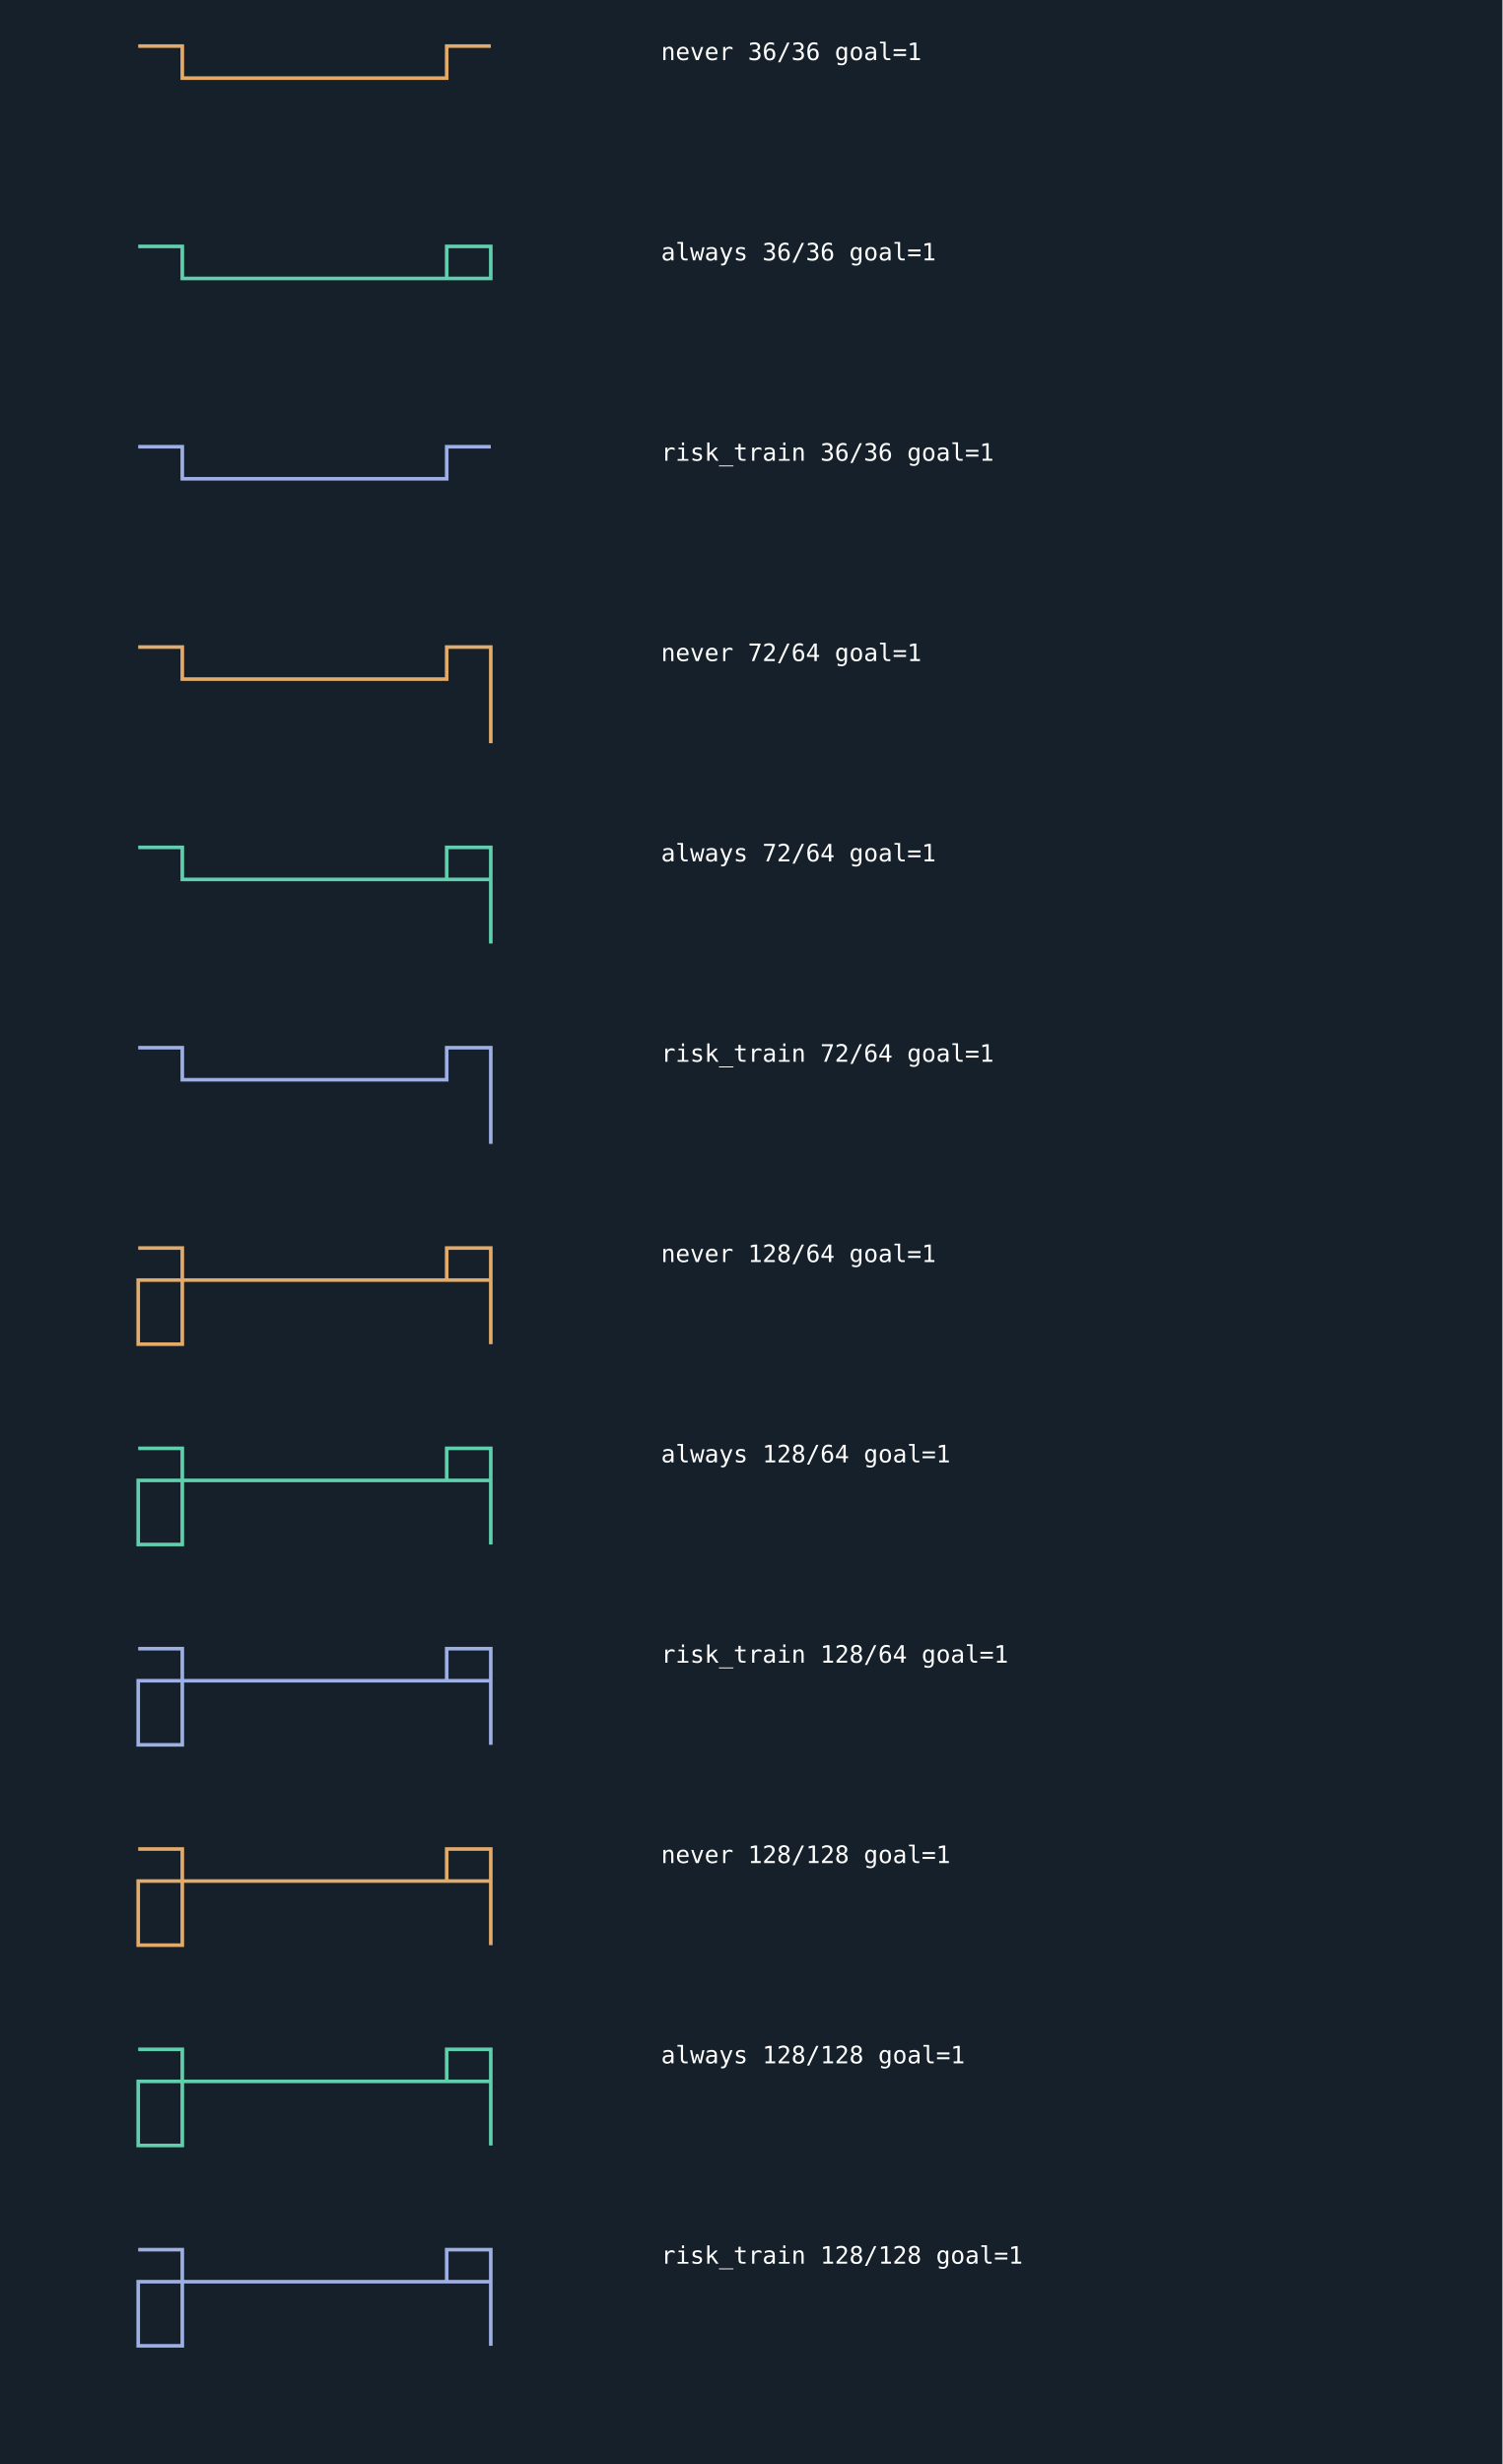
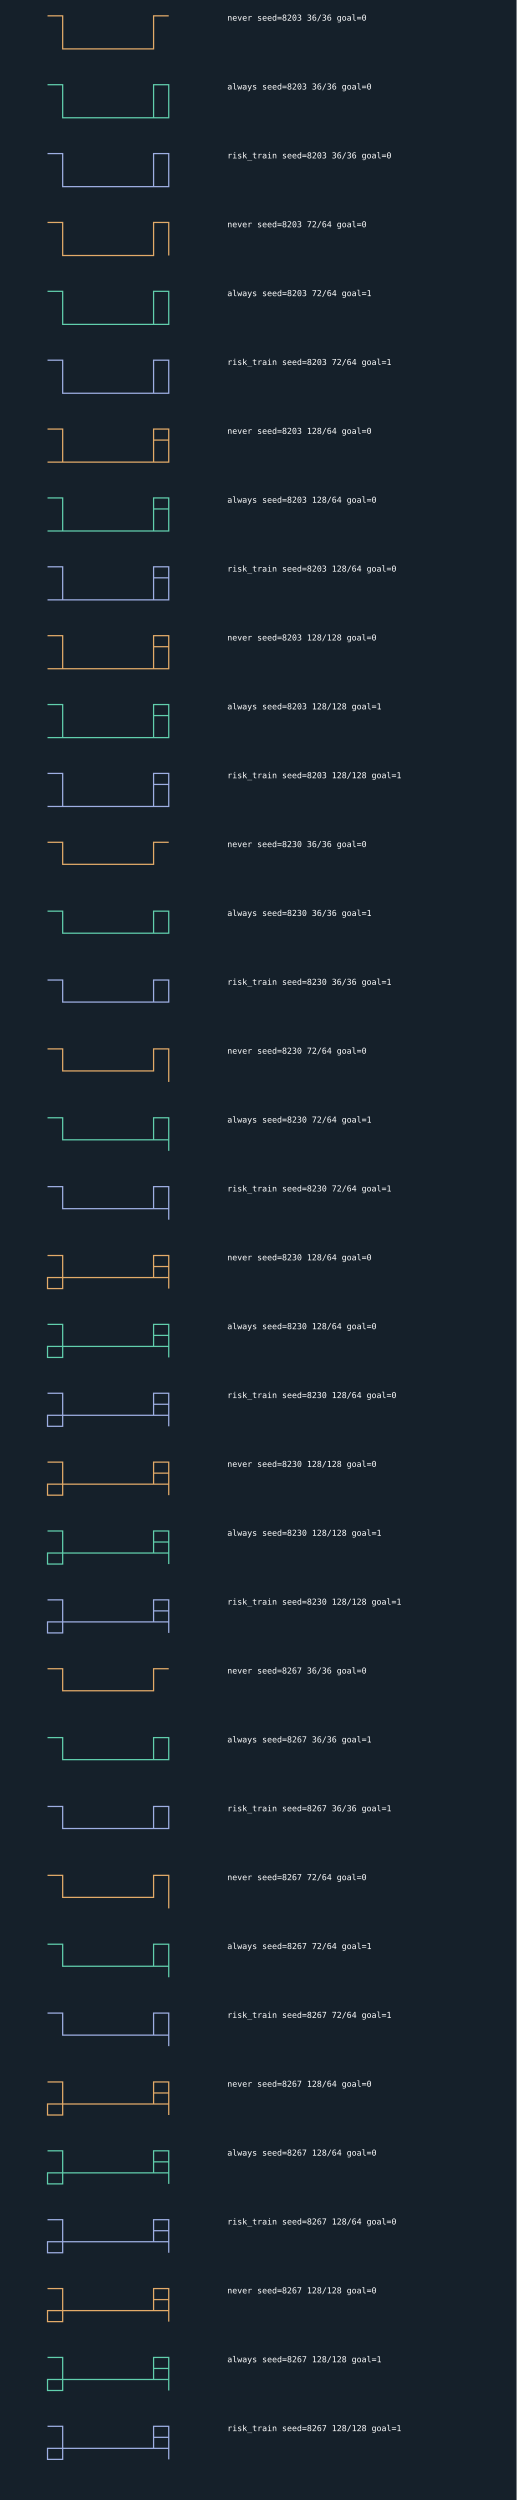
- <svg xmlns="http://www.w3.org/2000/svg" width="750" height="1230" viewBox="0 0 750 1230">
+ <svg xmlns="http://www.w3.org/2000/svg" width="750" height="3630" viewBox="0 0 750 3630">
  <rect width="100%" height="100%" fill="#15202a" />
-   <polyline fill="none" stroke="#e3ab69" stroke-width="1.8" points="69,23 69,23 91,23 91,31 91,39 113,39 135,39 157,39 179,39 201,39 223,39 223,31 223,23 245,23 245,23 245,23" />
-   <text x="330" y="30" fill="white" font-size="12" font-family="monospace">never 36/36 goal=1</text>
-   <polyline fill="none" stroke="#61cfad" stroke-width="1.8" points="69,123 69,123 91,123 91,131 91,139 113,139 135,139 157,139 179,139 201,139 223,139 223,131 223,123 245,123 245,123 245,131 245,139 223,139 201,139 179,139 157,139 135,139 113,139 91,139 91,131 91,123 69,123 69,123" />
-   <text x="330" y="130" fill="white" font-size="12" font-family="monospace">always 36/36 goal=1</text>
-   <polyline fill="none" stroke="#9eafe3" stroke-width="1.8" points="69,223 69,223 91,223 91,231 91,239 113,239 135,239 157,239 179,239 201,239 223,239 223,231 223,223 245,223 245,223 245,223" />
-   <text x="330" y="230" fill="white" font-size="12" font-family="monospace">risk_train 36/36 goal=1</text>
-   <polyline fill="none" stroke="#e3ab69" stroke-width="1.8" points="69,323 69,323 91,323 91,331 91,339 113,339 135,339 157,339 179,339 201,339 223,339 223,331 223,323 245,323 245,323 245,331 245,339 245,347 245,355 245,363 245,371 245,371 245,371 245,371 245,371" />
-   <text x="330" y="330" fill="white" font-size="12" font-family="monospace">never 72/64 goal=1</text>
-   <polyline fill="none" stroke="#61cfad" stroke-width="1.8" points="69,423 69,423 91,423 91,431 91,439 113,439 135,439 157,439 179,439 201,439 223,439 223,431 223,423 245,423 245,423 245,431 245,439 245,447 245,455 245,463 245,471 245,471 245,471 245,471 245,463 245,455 245,447 245,439 223,439 201,439 179,439 157,439 135,439 113,439 91,439 91,431 91,423 69,423 69,423" />
-   <text x="330" y="430" fill="white" font-size="12" font-family="monospace">always 72/64 goal=1</text>
-   <polyline fill="none" stroke="#9eafe3" stroke-width="1.8" points="69,523 69,523 91,523 91,531 91,539 113,539 135,539 157,539 179,539 201,539 223,539 223,531 223,523 245,523 245,523 245,531 245,539 245,547 245,555 245,563 245,571 245,571 245,571 245,571 245,571" />
-   <text x="330" y="530" fill="white" font-size="12" font-family="monospace">risk_train 72/64 goal=1</text>
-   <polyline fill="none" stroke="#e3ab69" stroke-width="1.8" points="69,623 69,623 91,623 91,631 91,639 113,639 135,639 157,639 179,639 201,639 223,639 223,631 223,623 245,623 245,623 245,631 245,639 245,647 245,655 245,663 245,671 245,671 245,671 245,671 245,663 245,655 245,647 245,639 223,639 201,639 179,639 157,639 135,639 113,639 91,639 91,647 91,655 91,663 91,671 69,671 69,671 69,663 69,655 69,647 69,639 91,639 113,639 135,639 157,639 179,639 201,639 223,639 245,639 245,639 245,639" />
-   <text x="330" y="630" fill="white" font-size="12" font-family="monospace">never 128/64 goal=1</text>
-   <polyline fill="none" stroke="#61cfad" stroke-width="1.8" points="69,723 69,723 91,723 91,731 91,739 113,739 135,739 157,739 179,739 201,739 223,739 223,731 223,723 245,723 245,723 245,731 245,739 245,747 245,755 245,763 245,771 245,771 245,771 245,771 245,763 245,755 245,747 245,739 223,739 201,739 179,739 157,739 135,739 113,739 91,739 91,747 91,755 91,763 91,771 69,771 69,771 69,763 69,755 69,747 69,739 91,739 113,739 135,739 157,739 179,739 201,739 223,739 245,739 245,739 223,739 201,739 179,739 157,739 135,739 113,739 91,739 91,731 91,723 69,723" />
-   <text x="330" y="730" fill="white" font-size="12" font-family="monospace">always 128/64 goal=1</text>
-   <polyline fill="none" stroke="#9eafe3" stroke-width="1.8" points="69,823 69,823 91,823 91,831 91,839 113,839 135,839 157,839 179,839 201,839 223,839 223,831 223,823 245,823 245,823 245,831 245,839 245,847 245,855 245,863 245,871 245,871 245,871 245,871 245,863 245,855 245,847 245,839 223,839 201,839 179,839 157,839 135,839 113,839 91,839 91,847 91,855 91,863 91,871 69,871 69,871 69,863 69,855 69,847 69,839 91,839 113,839 135,839 157,839 179,839 201,839 223,839 245,839 245,839 245,839" />
-   <text x="330" y="830" fill="white" font-size="12" font-family="monospace">risk_train 128/64 goal=1</text>
-   <polyline fill="none" stroke="#e3ab69" stroke-width="1.8" points="69,923 69,923 91,923 91,931 91,939 113,939 135,939 157,939 179,939 201,939 223,939 223,931 223,923 245,923 245,923 245,931 245,939 245,947 245,955 245,963 245,971 245,971 245,971 245,971 245,963 245,955 245,947 245,939 223,939 201,939 179,939 157,939 135,939 113,939 91,939 91,947 91,955 91,963 91,971 69,971 69,971 69,963 69,955 69,947 69,939 91,939 113,939 135,939 157,939 179,939 201,939 223,939 245,939 245,939 245,939" />
-   <text x="330" y="930" fill="white" font-size="12" font-family="monospace">never 128/128 goal=1</text>
-   <polyline fill="none" stroke="#61cfad" stroke-width="1.8" points="69,1023 69,1023 91,1023 91,1031 91,1039 113,1039 135,1039 157,1039 179,1039 201,1039 223,1039 223,1031 223,1023 245,1023 245,1023 245,1031 245,1039 245,1047 245,1055 245,1063 245,1071 245,1071 245,1071 245,1071 245,1063 245,1055 245,1047 245,1039 223,1039 201,1039 179,1039 157,1039 135,1039 113,1039 91,1039 91,1047 91,1055 91,1063 91,1071 69,1071 69,1071 69,1063 69,1055 69,1047 69,1039 91,1039 113,1039 135,1039 157,1039 179,1039 201,1039 223,1039 245,1039 245,1039 223,1039 201,1039 179,1039 157,1039 135,1039 113,1039 91,1039 91,1031 91,1023 69,1023 69,1023" />
-   <text x="330" y="1030" fill="white" font-size="12" font-family="monospace">always 128/128 goal=1</text>
-   <polyline fill="none" stroke="#9eafe3" stroke-width="1.8" points="69,1123 69,1123 91,1123 91,1131 91,1139 113,1139 135,1139 157,1139 179,1139 201,1139 223,1139 223,1131 223,1123 245,1123 245,1123 245,1131 245,1139 245,1147 245,1155 245,1163 245,1171 245,1171 245,1171 245,1171 245,1163 245,1155 245,1147 245,1139 223,1139 201,1139 179,1139 157,1139 135,1139 113,1139 91,1139 91,1147 91,1155 91,1163 91,1171 69,1171 69,1171 69,1163 69,1155 69,1147 69,1139 91,1139 113,1139 135,1139 157,1139 179,1139 201,1139 223,1139 245,1139 245,1139 245,1139" />
-   <text x="330" y="1130" fill="white" font-size="12" font-family="monospace">risk_train 128/128 goal=1</text>
+   <polyline fill="none" stroke="#e3ab69" stroke-width="1.8" points="69,23 69,23 91,23 91,31 91,39 91,47 91,55 91,63 91,71 113,71 135,71 157,71 179,71 201,71 223,71 223,63 223,55 223,47 223,39 223,31 223,23 245,23 245,23 245,23" />
+   <text x="330" y="30" fill="white" font-size="12" font-family="monospace">never seed=8203 36/36 goal=0</text>
+   <polyline fill="none" stroke="#61cfad" stroke-width="1.8" points="69,123 69,123 91,123 91,131 91,139 91,147 91,155 91,163 91,171 113,171 135,171 157,171 179,171 201,171 223,171 223,163 223,155 223,147 223,139 223,131 223,123 245,123 245,123 245,131 245,139 245,147 245,155 245,163 245,171 223,171 201,171 179,171 157,171 135,171 113,171 91,171" />
+   <text x="330" y="130" fill="white" font-size="12" font-family="monospace">always seed=8203 36/36 goal=0</text>
+   <polyline fill="none" stroke="#9eafe3" stroke-width="1.8" points="69,223 69,223 91,223 91,231 91,239 91,247 91,255 91,263 91,271 113,271 135,271 157,271 179,271 201,271 223,271 223,263 223,255 223,247 223,239 223,231 223,223 245,223 245,223 245,231 245,239 245,247 245,255 245,263 245,271 223,271 201,271 179,271 157,271 135,271 113,271 91,271" />
+   <text x="330" y="230" fill="white" font-size="12" font-family="monospace">risk_train seed=8203 36/36 goal=0</text>
+   <polyline fill="none" stroke="#e3ab69" stroke-width="1.8" points="69,323 69,323 91,323 91,331 91,339 91,347 91,355 91,363 91,371 113,371 135,371 157,371 179,371 201,371 223,371 223,363 223,355 223,347 223,339 223,331 223,323 245,323 245,323 245,331 245,339 245,347 245,355 245,363 245,371 245,371 245,371 245,371 245,371" />
+   <text x="330" y="330" fill="white" font-size="12" font-family="monospace">never seed=8203 72/64 goal=0</text>
+   <polyline fill="none" stroke="#61cfad" stroke-width="1.8" points="69,423 69,423 91,423 91,431 91,439 91,447 91,455 91,463 91,471 113,471 135,471 157,471 179,471 201,471 223,471 223,463 223,455 223,447 223,439 223,431 223,423 245,423 245,423 245,431 245,439 245,447 245,455 245,463 245,471 245,471 245,471 245,471 223,471 201,471 179,471 157,471 135,471 113,471 91,471 91,463 91,455 91,447 91,439 91,431 91,423 69,423 69,423 69,423" />
+   <text x="330" y="430" fill="white" font-size="12" font-family="monospace">always seed=8203 72/64 goal=1</text>
+   <polyline fill="none" stroke="#9eafe3" stroke-width="1.8" points="69,523 69,523 91,523 91,531 91,539 91,547 91,555 91,563 91,571 113,571 135,571 157,571 179,571 201,571 223,571 223,563 223,555 223,547 223,539 223,531 223,523 245,523 245,523 245,531 245,539 245,547 245,555 245,563 245,571 245,571 245,571 245,571 223,571 201,571 179,571 157,571 135,571 113,571 91,571 91,563 91,555 91,547 91,539 91,531 91,523 69,523 69,523 69,523" />
+   <text x="330" y="530" fill="white" font-size="12" font-family="monospace">risk_train seed=8203 72/64 goal=1</text>
+   <polyline fill="none" stroke="#e3ab69" stroke-width="1.8" points="69,623 69,623 91,623 91,631 91,639 91,647 91,655 91,663 91,671 113,671 135,671 157,671 179,671 201,671 223,671 223,663 223,655 223,647 223,639 223,631 223,623 245,623 245,623 245,631 245,639 245,647 245,655 245,663 245,671 245,671 245,671 245,671 223,671 201,671 179,671 157,671 135,671 113,671 91,671 69,671 69,671 91,671 113,671 135,671 157,671 179,671 201,671 223,671 223,663 223,655 223,647 223,639 245,639 245,639 245,639" />
+   <text x="330" y="630" fill="white" font-size="12" font-family="monospace">never seed=8203 128/64 goal=0</text>
+   <polyline fill="none" stroke="#61cfad" stroke-width="1.8" points="69,723 69,723 91,723 91,731 91,739 91,747 91,755 91,763 91,771 113,771 135,771 157,771 179,771 201,771 223,771 223,763 223,755 223,747 223,739 223,731 223,723 245,723 245,723 245,731 245,739 245,747 245,755 245,763 245,771 245,771 245,771 245,771 223,771 201,771 179,771 157,771 135,771 113,771 91,771 69,771 69,771 91,771 113,771 135,771 157,771 179,771 201,771 223,771 223,763 223,755 223,747 223,739 245,739 245,739 245,747 245,755 245,763 245,771 223,771 201,771 179,771 157,771 135,771 113,771" />
+   <text x="330" y="730" fill="white" font-size="12" font-family="monospace">always seed=8203 128/64 goal=0</text>
+   <polyline fill="none" stroke="#9eafe3" stroke-width="1.8" points="69,823 69,823 91,823 91,831 91,839 91,847 91,855 91,863 91,871 113,871 135,871 157,871 179,871 201,871 223,871 223,863 223,855 223,847 223,839 223,831 223,823 245,823 245,823 245,831 245,839 245,847 245,855 245,863 245,871 245,871 245,871 245,871 223,871 201,871 179,871 157,871 135,871 113,871 91,871 69,871 69,871 91,871 113,871 135,871 157,871 179,871 201,871 223,871 223,863 223,855 223,847 223,839 245,839 245,839 245,847 245,855 245,863 245,871 223,871 201,871 179,871 157,871 135,871 113,871" />
+   <text x="330" y="830" fill="white" font-size="12" font-family="monospace">risk_train seed=8203 128/64 goal=0</text>
+   <polyline fill="none" stroke="#e3ab69" stroke-width="1.8" points="69,923 69,923 91,923 91,931 91,939 91,947 91,955 91,963 91,971 113,971 135,971 157,971 179,971 201,971 223,971 223,963 223,955 223,947 223,939 223,931 223,923 245,923 245,923 245,931 245,939 245,947 245,955 245,963 245,971 245,971 245,971 245,971 223,971 201,971 179,971 157,971 135,971 113,971 91,971 69,971 69,971 91,971 113,971 135,971 157,971 179,971 201,971 223,971 223,963 223,955 223,947 223,939 245,939 245,939 245,939" />
+   <text x="330" y="930" fill="white" font-size="12" font-family="monospace">never seed=8203 128/128 goal=0</text>
+   <polyline fill="none" stroke="#61cfad" stroke-width="1.8" points="69,1023 69,1023 91,1023 91,1031 91,1039 91,1047 91,1055 91,1063 91,1071 113,1071 135,1071 157,1071 179,1071 201,1071 223,1071 223,1063 223,1055 223,1047 223,1039 223,1031 223,1023 245,1023 245,1023 245,1031 245,1039 245,1047 245,1055 245,1063 245,1071 245,1071 245,1071 245,1071 223,1071 201,1071 179,1071 157,1071 135,1071 113,1071 91,1071 69,1071 69,1071 91,1071 113,1071 135,1071 157,1071 179,1071 201,1071 223,1071 223,1063 223,1055 223,1047 223,1039 245,1039 245,1039 245,1047 245,1055 245,1063 245,1071 223,1071 201,1071 179,1071 157,1071 135,1071 113,1071 91,1071 91,1063 91,1055 91,1047 91,1039 91,1031 91,1023 69,1023 69,1023 69,1023" />
+   <text x="330" y="1030" fill="white" font-size="12" font-family="monospace">always seed=8203 128/128 goal=1</text>
+   <polyline fill="none" stroke="#9eafe3" stroke-width="1.8" points="69,1123 69,1123 91,1123 91,1131 91,1139 91,1147 91,1155 91,1163 91,1171 113,1171 135,1171 157,1171 179,1171 201,1171 223,1171 223,1163 223,1155 223,1147 223,1139 223,1131 223,1123 245,1123 245,1123 245,1131 245,1139 245,1147 245,1155 245,1163 245,1171 245,1171 245,1171 245,1171 223,1171 201,1171 179,1171 157,1171 135,1171 113,1171 91,1171 69,1171 69,1171 91,1171 113,1171 135,1171 157,1171 179,1171 201,1171 223,1171 223,1163 223,1155 223,1147 223,1139 245,1139 245,1139 245,1147 245,1155 245,1163 245,1171 223,1171 201,1171 179,1171 157,1171 135,1171 113,1171 91,1171 91,1163 91,1155 91,1147 91,1139 91,1131 91,1123 69,1123 69,1123 69,1123" />
+   <text x="330" y="1130" fill="white" font-size="12" font-family="monospace">risk_train seed=8203 128/128 goal=1</text>
+   <polyline fill="none" stroke="#e3ab69" stroke-width="1.8" points="69,1223 69,1223 91,1223 91,1231 91,1239 91,1247 91,1255 113,1255 135,1255 157,1255 179,1255 201,1255 223,1255 223,1247 223,1239 223,1231 223,1223 245,1223 245,1223 245,1223" />
+   <text x="330" y="1230" fill="white" font-size="12" font-family="monospace">never seed=8230 36/36 goal=0</text>
+   <polyline fill="none" stroke="#61cfad" stroke-width="1.8" points="69,1323 69,1323 91,1323 91,1331 91,1339 91,1347 91,1355 113,1355 135,1355 157,1355 179,1355 201,1355 223,1355 223,1347 223,1339 223,1331 223,1323 245,1323 245,1323 245,1331 245,1339 245,1347 245,1355 223,1355 201,1355 179,1355 157,1355 135,1355 113,1355 91,1355 91,1347 91,1339 91,1331 91,1323 69,1323 69,1323" />
+   <text x="330" y="1330" fill="white" font-size="12" font-family="monospace">always seed=8230 36/36 goal=1</text>
+   <polyline fill="none" stroke="#9eafe3" stroke-width="1.8" points="69,1423 69,1423 91,1423 91,1431 91,1439 91,1447 91,1455 113,1455 135,1455 157,1455 179,1455 201,1455 223,1455 223,1447 223,1439 223,1431 223,1423 245,1423 245,1423 245,1431 245,1439 245,1447 245,1455 223,1455 201,1455 179,1455 157,1455 135,1455 113,1455 91,1455 91,1447 91,1439 91,1431 91,1423 69,1423 69,1423" />
+   <text x="330" y="1430" fill="white" font-size="12" font-family="monospace">risk_train seed=8230 36/36 goal=1</text>
+   <polyline fill="none" stroke="#e3ab69" stroke-width="1.8" points="69,1523 69,1523 91,1523 91,1531 91,1539 91,1547 91,1555 113,1555 135,1555 157,1555 179,1555 201,1555 223,1555 223,1547 223,1539 223,1531 223,1523 245,1523 245,1523 245,1531 245,1539 245,1547 245,1555 245,1563 245,1571 245,1571 245,1571 245,1571 245,1571" />
+   <text x="330" y="1530" fill="white" font-size="12" font-family="monospace">never seed=8230 72/64 goal=0</text>
+   <polyline fill="none" stroke="#61cfad" stroke-width="1.8" points="69,1623 69,1623 91,1623 91,1631 91,1639 91,1647 91,1655 113,1655 135,1655 157,1655 179,1655 201,1655 223,1655 223,1647 223,1639 223,1631 223,1623 245,1623 245,1623 245,1631 245,1639 245,1647 245,1655 245,1663 245,1671 245,1671 245,1671 245,1671 245,1663 245,1655 223,1655 201,1655 179,1655 157,1655 135,1655 113,1655 91,1655 91,1647 91,1639 91,1631 91,1623 69,1623 69,1623 69,1623" />
+   <text x="330" y="1630" fill="white" font-size="12" font-family="monospace">always seed=8230 72/64 goal=1</text>
+   <polyline fill="none" stroke="#9eafe3" stroke-width="1.8" points="69,1723 69,1723 91,1723 91,1731 91,1739 91,1747 91,1755 113,1755 135,1755 157,1755 179,1755 201,1755 223,1755 223,1747 223,1739 223,1731 223,1723 245,1723 245,1723 245,1731 245,1739 245,1747 245,1755 245,1763 245,1771 245,1771 245,1771 245,1771 245,1763 245,1755 223,1755 201,1755 179,1755 157,1755 135,1755 113,1755 91,1755 91,1747 91,1739 91,1731 91,1723 69,1723 69,1723 69,1723" />
+   <text x="330" y="1730" fill="white" font-size="12" font-family="monospace">risk_train seed=8230 72/64 goal=1</text>
+   <polyline fill="none" stroke="#e3ab69" stroke-width="1.8" points="69,1823 69,1823 91,1823 91,1831 91,1839 91,1847 91,1855 113,1855 135,1855 157,1855 179,1855 201,1855 223,1855 223,1847 223,1839 223,1831 223,1823 245,1823 245,1823 245,1831 245,1839 245,1847 245,1855 245,1863 245,1871 245,1871 245,1871 245,1871 245,1863 245,1855 223,1855 201,1855 179,1855 157,1855 135,1855 113,1855 91,1855 91,1863 91,1871 69,1871 69,1871 69,1863 69,1855 91,1855 113,1855 135,1855 157,1855 179,1855 201,1855 223,1855 223,1847 223,1839 245,1839 245,1839 245,1839" />
+   <text x="330" y="1830" fill="white" font-size="12" font-family="monospace">never seed=8230 128/64 goal=0</text>
+   <polyline fill="none" stroke="#61cfad" stroke-width="1.8" points="69,1923 69,1923 91,1923 91,1931 91,1939 91,1947 91,1955 113,1955 135,1955 157,1955 179,1955 201,1955 223,1955 223,1947 223,1939 223,1931 223,1923 245,1923 245,1923 245,1931 245,1939 245,1947 245,1955 245,1963 245,1971 245,1971 245,1971 245,1971 245,1963 245,1955 223,1955 201,1955 179,1955 157,1955 135,1955 113,1955 91,1955 91,1963 91,1971 69,1971 69,1971 69,1963 69,1955 91,1955 113,1955 135,1955 157,1955 179,1955 201,1955 223,1955 223,1947 223,1939 245,1939 245,1939 245,1947 245,1955 223,1955 201,1955 179,1955 157,1955 135,1955 113,1955 91,1955 91,1947" />
+   <text x="330" y="1930" fill="white" font-size="12" font-family="monospace">always seed=8230 128/64 goal=0</text>
+   <polyline fill="none" stroke="#9eafe3" stroke-width="1.8" points="69,2023 69,2023 91,2023 91,2031 91,2039 91,2047 91,2055 113,2055 135,2055 157,2055 179,2055 201,2055 223,2055 223,2047 223,2039 223,2031 223,2023 245,2023 245,2023 245,2031 245,2039 245,2047 245,2055 245,2063 245,2071 245,2071 245,2071 245,2071 245,2063 245,2055 223,2055 201,2055 179,2055 157,2055 135,2055 113,2055 91,2055 91,2063 91,2071 69,2071 69,2071 69,2063 69,2055 91,2055 113,2055 135,2055 157,2055 179,2055 201,2055 223,2055 223,2047 223,2039 245,2039 245,2039 245,2047 245,2055 223,2055 201,2055 179,2055 157,2055 135,2055 113,2055 91,2055 91,2047" />
+   <text x="330" y="2030" fill="white" font-size="12" font-family="monospace">risk_train seed=8230 128/64 goal=0</text>
+   <polyline fill="none" stroke="#e3ab69" stroke-width="1.8" points="69,2123 69,2123 91,2123 91,2131 91,2139 91,2147 91,2155 113,2155 135,2155 157,2155 179,2155 201,2155 223,2155 223,2147 223,2139 223,2131 223,2123 245,2123 245,2123 245,2131 245,2139 245,2147 245,2155 245,2163 245,2171 245,2171 245,2171 245,2171 245,2163 245,2155 223,2155 201,2155 179,2155 157,2155 135,2155 113,2155 91,2155 91,2163 91,2171 69,2171 69,2171 69,2163 69,2155 91,2155 113,2155 135,2155 157,2155 179,2155 201,2155 223,2155 223,2147 223,2139 245,2139 245,2139 245,2139" />
+   <text x="330" y="2130" fill="white" font-size="12" font-family="monospace">never seed=8230 128/128 goal=0</text>
+   <polyline fill="none" stroke="#61cfad" stroke-width="1.8" points="69,2223 69,2223 91,2223 91,2231 91,2239 91,2247 91,2255 113,2255 135,2255 157,2255 179,2255 201,2255 223,2255 223,2247 223,2239 223,2231 223,2223 245,2223 245,2223 245,2231 245,2239 245,2247 245,2255 245,2263 245,2271 245,2271 245,2271 245,2271 245,2263 245,2255 223,2255 201,2255 179,2255 157,2255 135,2255 113,2255 91,2255 91,2263 91,2271 69,2271 69,2271 69,2263 69,2255 91,2255 113,2255 135,2255 157,2255 179,2255 201,2255 223,2255 223,2247 223,2239 245,2239 245,2239 245,2247 245,2255 223,2255 201,2255 179,2255 157,2255 135,2255 113,2255 91,2255 91,2247 91,2239 91,2231 91,2223 69,2223 69,2223 69,2223" />
+   <text x="330" y="2230" fill="white" font-size="12" font-family="monospace">always seed=8230 128/128 goal=1</text>
+   <polyline fill="none" stroke="#9eafe3" stroke-width="1.8" points="69,2323 69,2323 91,2323 91,2331 91,2339 91,2347 91,2355 113,2355 135,2355 157,2355 179,2355 201,2355 223,2355 223,2347 223,2339 223,2331 223,2323 245,2323 245,2323 245,2331 245,2339 245,2347 245,2355 245,2363 245,2371 245,2371 245,2371 245,2371 245,2363 245,2355 223,2355 201,2355 179,2355 157,2355 135,2355 113,2355 91,2355 91,2363 91,2371 69,2371 69,2371 69,2363 69,2355 91,2355 113,2355 135,2355 157,2355 179,2355 201,2355 223,2355 223,2347 223,2339 245,2339 245,2339 245,2347 245,2355 223,2355 201,2355 179,2355 157,2355 135,2355 113,2355 91,2355 91,2347 91,2339 91,2331 91,2323 69,2323 69,2323 69,2323" />
+   <text x="330" y="2330" fill="white" font-size="12" font-family="monospace">risk_train seed=8230 128/128 goal=1</text>
+   <polyline fill="none" stroke="#e3ab69" stroke-width="1.8" points="69,2423 69,2423 91,2423 91,2431 91,2439 91,2447 91,2455 113,2455 135,2455 157,2455 179,2455 201,2455 223,2455 223,2447 223,2439 223,2431 223,2423 245,2423 245,2423 245,2423" />
+   <text x="330" y="2430" fill="white" font-size="12" font-family="monospace">never seed=8267 36/36 goal=0</text>
+   <polyline fill="none" stroke="#61cfad" stroke-width="1.8" points="69,2523 69,2523 91,2523 91,2531 91,2539 91,2547 91,2555 113,2555 135,2555 157,2555 179,2555 201,2555 223,2555 223,2547 223,2539 223,2531 223,2523 245,2523 245,2523 245,2531 245,2539 245,2547 245,2555 223,2555 201,2555 179,2555 157,2555 135,2555 113,2555 91,2555 91,2547 91,2539 91,2531 91,2523 69,2523 69,2523" />
+   <text x="330" y="2530" fill="white" font-size="12" font-family="monospace">always seed=8267 36/36 goal=1</text>
+   <polyline fill="none" stroke="#9eafe3" stroke-width="1.8" points="69,2623 69,2623 91,2623 91,2631 91,2639 91,2647 91,2655 113,2655 135,2655 157,2655 179,2655 201,2655 223,2655 223,2647 223,2639 223,2631 223,2623 245,2623 245,2623 245,2631 245,2639 245,2647 245,2655 223,2655 201,2655 179,2655 157,2655 135,2655 113,2655 91,2655 91,2647 91,2639 91,2631 91,2623 69,2623 69,2623" />
+   <text x="330" y="2630" fill="white" font-size="12" font-family="monospace">risk_train seed=8267 36/36 goal=1</text>
+   <polyline fill="none" stroke="#e3ab69" stroke-width="1.8" points="69,2723 69,2723 91,2723 91,2731 91,2739 91,2747 91,2755 113,2755 135,2755 157,2755 179,2755 201,2755 223,2755 223,2747 223,2739 223,2731 223,2723 245,2723 245,2723 245,2731 245,2739 245,2747 245,2755 245,2763 245,2771 245,2771 245,2771 245,2771 245,2771" />
+   <text x="330" y="2730" fill="white" font-size="12" font-family="monospace">never seed=8267 72/64 goal=0</text>
+   <polyline fill="none" stroke="#61cfad" stroke-width="1.8" points="69,2823 69,2823 91,2823 91,2831 91,2839 91,2847 91,2855 113,2855 135,2855 157,2855 179,2855 201,2855 223,2855 223,2847 223,2839 223,2831 223,2823 245,2823 245,2823 245,2831 245,2839 245,2847 245,2855 245,2863 245,2871 245,2871 245,2871 245,2871 245,2863 245,2855 223,2855 201,2855 179,2855 157,2855 135,2855 113,2855 91,2855 91,2847 91,2839 91,2831 91,2823 69,2823 69,2823 69,2823" />
+   <text x="330" y="2830" fill="white" font-size="12" font-family="monospace">always seed=8267 72/64 goal=1</text>
+   <polyline fill="none" stroke="#9eafe3" stroke-width="1.8" points="69,2923 69,2923 91,2923 91,2931 91,2939 91,2947 91,2955 113,2955 135,2955 157,2955 179,2955 201,2955 223,2955 223,2947 223,2939 223,2931 223,2923 245,2923 245,2923 245,2931 245,2939 245,2947 245,2955 245,2963 245,2971 245,2971 245,2971 245,2971 245,2963 245,2955 223,2955 201,2955 179,2955 157,2955 135,2955 113,2955 91,2955 91,2947 91,2939 91,2931 91,2923 69,2923 69,2923 69,2923" />
+   <text x="330" y="2930" fill="white" font-size="12" font-family="monospace">risk_train seed=8267 72/64 goal=1</text>
+   <polyline fill="none" stroke="#e3ab69" stroke-width="1.8" points="69,3023 69,3023 91,3023 91,3031 91,3039 91,3047 91,3055 113,3055 135,3055 157,3055 179,3055 201,3055 223,3055 223,3047 223,3039 223,3031 223,3023 245,3023 245,3023 245,3031 245,3039 245,3047 245,3055 245,3063 245,3071 245,3071 245,3071 245,3071 245,3063 245,3055 223,3055 201,3055 179,3055 157,3055 135,3055 113,3055 91,3055 91,3063 91,3071 69,3071 69,3071 69,3063 69,3055 91,3055 113,3055 135,3055 157,3055 179,3055 201,3055 223,3055 223,3047 223,3039 245,3039 245,3039 245,3039" />
+   <text x="330" y="3030" fill="white" font-size="12" font-family="monospace">never seed=8267 128/64 goal=0</text>
+   <polyline fill="none" stroke="#61cfad" stroke-width="1.8" points="69,3123 69,3123 91,3123 91,3131 91,3139 91,3147 91,3155 113,3155 135,3155 157,3155 179,3155 201,3155 223,3155 223,3147 223,3139 223,3131 223,3123 245,3123 245,3123 245,3131 245,3139 245,3147 245,3155 245,3163 245,3171 245,3171 245,3171 245,3171 245,3163 245,3155 223,3155 201,3155 179,3155 157,3155 135,3155 113,3155 91,3155 91,3163 91,3171 69,3171 69,3171 69,3163 69,3155 91,3155 113,3155 135,3155 157,3155 179,3155 201,3155 223,3155 223,3147 223,3139 245,3139 245,3139 245,3147 245,3155 223,3155 201,3155 179,3155 157,3155 135,3155 113,3155 91,3155 91,3147" />
+   <text x="330" y="3130" fill="white" font-size="12" font-family="monospace">always seed=8267 128/64 goal=0</text>
+   <polyline fill="none" stroke="#9eafe3" stroke-width="1.8" points="69,3223 69,3223 91,3223 91,3231 91,3239 91,3247 91,3255 113,3255 135,3255 157,3255 179,3255 201,3255 223,3255 223,3247 223,3239 223,3231 223,3223 245,3223 245,3223 245,3231 245,3239 245,3247 245,3255 245,3263 245,3271 245,3271 245,3271 245,3271 245,3263 245,3255 223,3255 201,3255 179,3255 157,3255 135,3255 113,3255 91,3255 91,3263 91,3271 69,3271 69,3271 69,3263 69,3255 91,3255 113,3255 135,3255 157,3255 179,3255 201,3255 223,3255 223,3247 223,3239 245,3239 245,3239 245,3247 245,3255 223,3255 201,3255 179,3255 157,3255 135,3255 113,3255 91,3255 91,3247" />
+   <text x="330" y="3230" fill="white" font-size="12" font-family="monospace">risk_train seed=8267 128/64 goal=0</text>
+   <polyline fill="none" stroke="#e3ab69" stroke-width="1.8" points="69,3323 69,3323 91,3323 91,3331 91,3339 91,3347 91,3355 113,3355 135,3355 157,3355 179,3355 201,3355 223,3355 223,3347 223,3339 223,3331 223,3323 245,3323 245,3323 245,3331 245,3339 245,3347 245,3355 245,3363 245,3371 245,3371 245,3371 245,3371 245,3363 245,3355 223,3355 201,3355 179,3355 157,3355 135,3355 113,3355 91,3355 91,3363 91,3371 69,3371 69,3371 69,3363 69,3355 91,3355 113,3355 135,3355 157,3355 179,3355 201,3355 223,3355 223,3347 223,3339 245,3339 245,3339 245,3339" />
+   <text x="330" y="3330" fill="white" font-size="12" font-family="monospace">never seed=8267 128/128 goal=0</text>
+   <polyline fill="none" stroke="#61cfad" stroke-width="1.8" points="69,3423 69,3423 91,3423 91,3431 91,3439 91,3447 91,3455 113,3455 135,3455 157,3455 179,3455 201,3455 223,3455 223,3447 223,3439 223,3431 223,3423 245,3423 245,3423 245,3431 245,3439 245,3447 245,3455 245,3463 245,3471 245,3471 245,3471 245,3471 245,3463 245,3455 223,3455 201,3455 179,3455 157,3455 135,3455 113,3455 91,3455 91,3463 91,3471 69,3471 69,3471 69,3463 69,3455 91,3455 113,3455 135,3455 157,3455 179,3455 201,3455 223,3455 223,3447 223,3439 245,3439 245,3439 245,3447 245,3455 223,3455 201,3455 179,3455 157,3455 135,3455 113,3455 91,3455 91,3447 91,3439 91,3431 91,3423 69,3423 69,3423 69,3423" />
+   <text x="330" y="3430" fill="white" font-size="12" font-family="monospace">always seed=8267 128/128 goal=1</text>
+   <polyline fill="none" stroke="#9eafe3" stroke-width="1.8" points="69,3523 69,3523 91,3523 91,3531 91,3539 91,3547 91,3555 113,3555 135,3555 157,3555 179,3555 201,3555 223,3555 223,3547 223,3539 223,3531 223,3523 245,3523 245,3523 245,3531 245,3539 245,3547 245,3555 245,3563 245,3571 245,3571 245,3571 245,3571 245,3563 245,3555 223,3555 201,3555 179,3555 157,3555 135,3555 113,3555 91,3555 91,3563 91,3571 69,3571 69,3571 69,3563 69,3555 91,3555 113,3555 135,3555 157,3555 179,3555 201,3555 223,3555 223,3547 223,3539 245,3539 245,3539 245,3547 245,3555 223,3555 201,3555 179,3555 157,3555 135,3555 113,3555 91,3555 91,3547 91,3539 91,3531 91,3523 69,3523 69,3523 69,3523" />
+   <text x="330" y="3530" fill="white" font-size="12" font-family="monospace">risk_train seed=8267 128/128 goal=1</text>
</svg>
